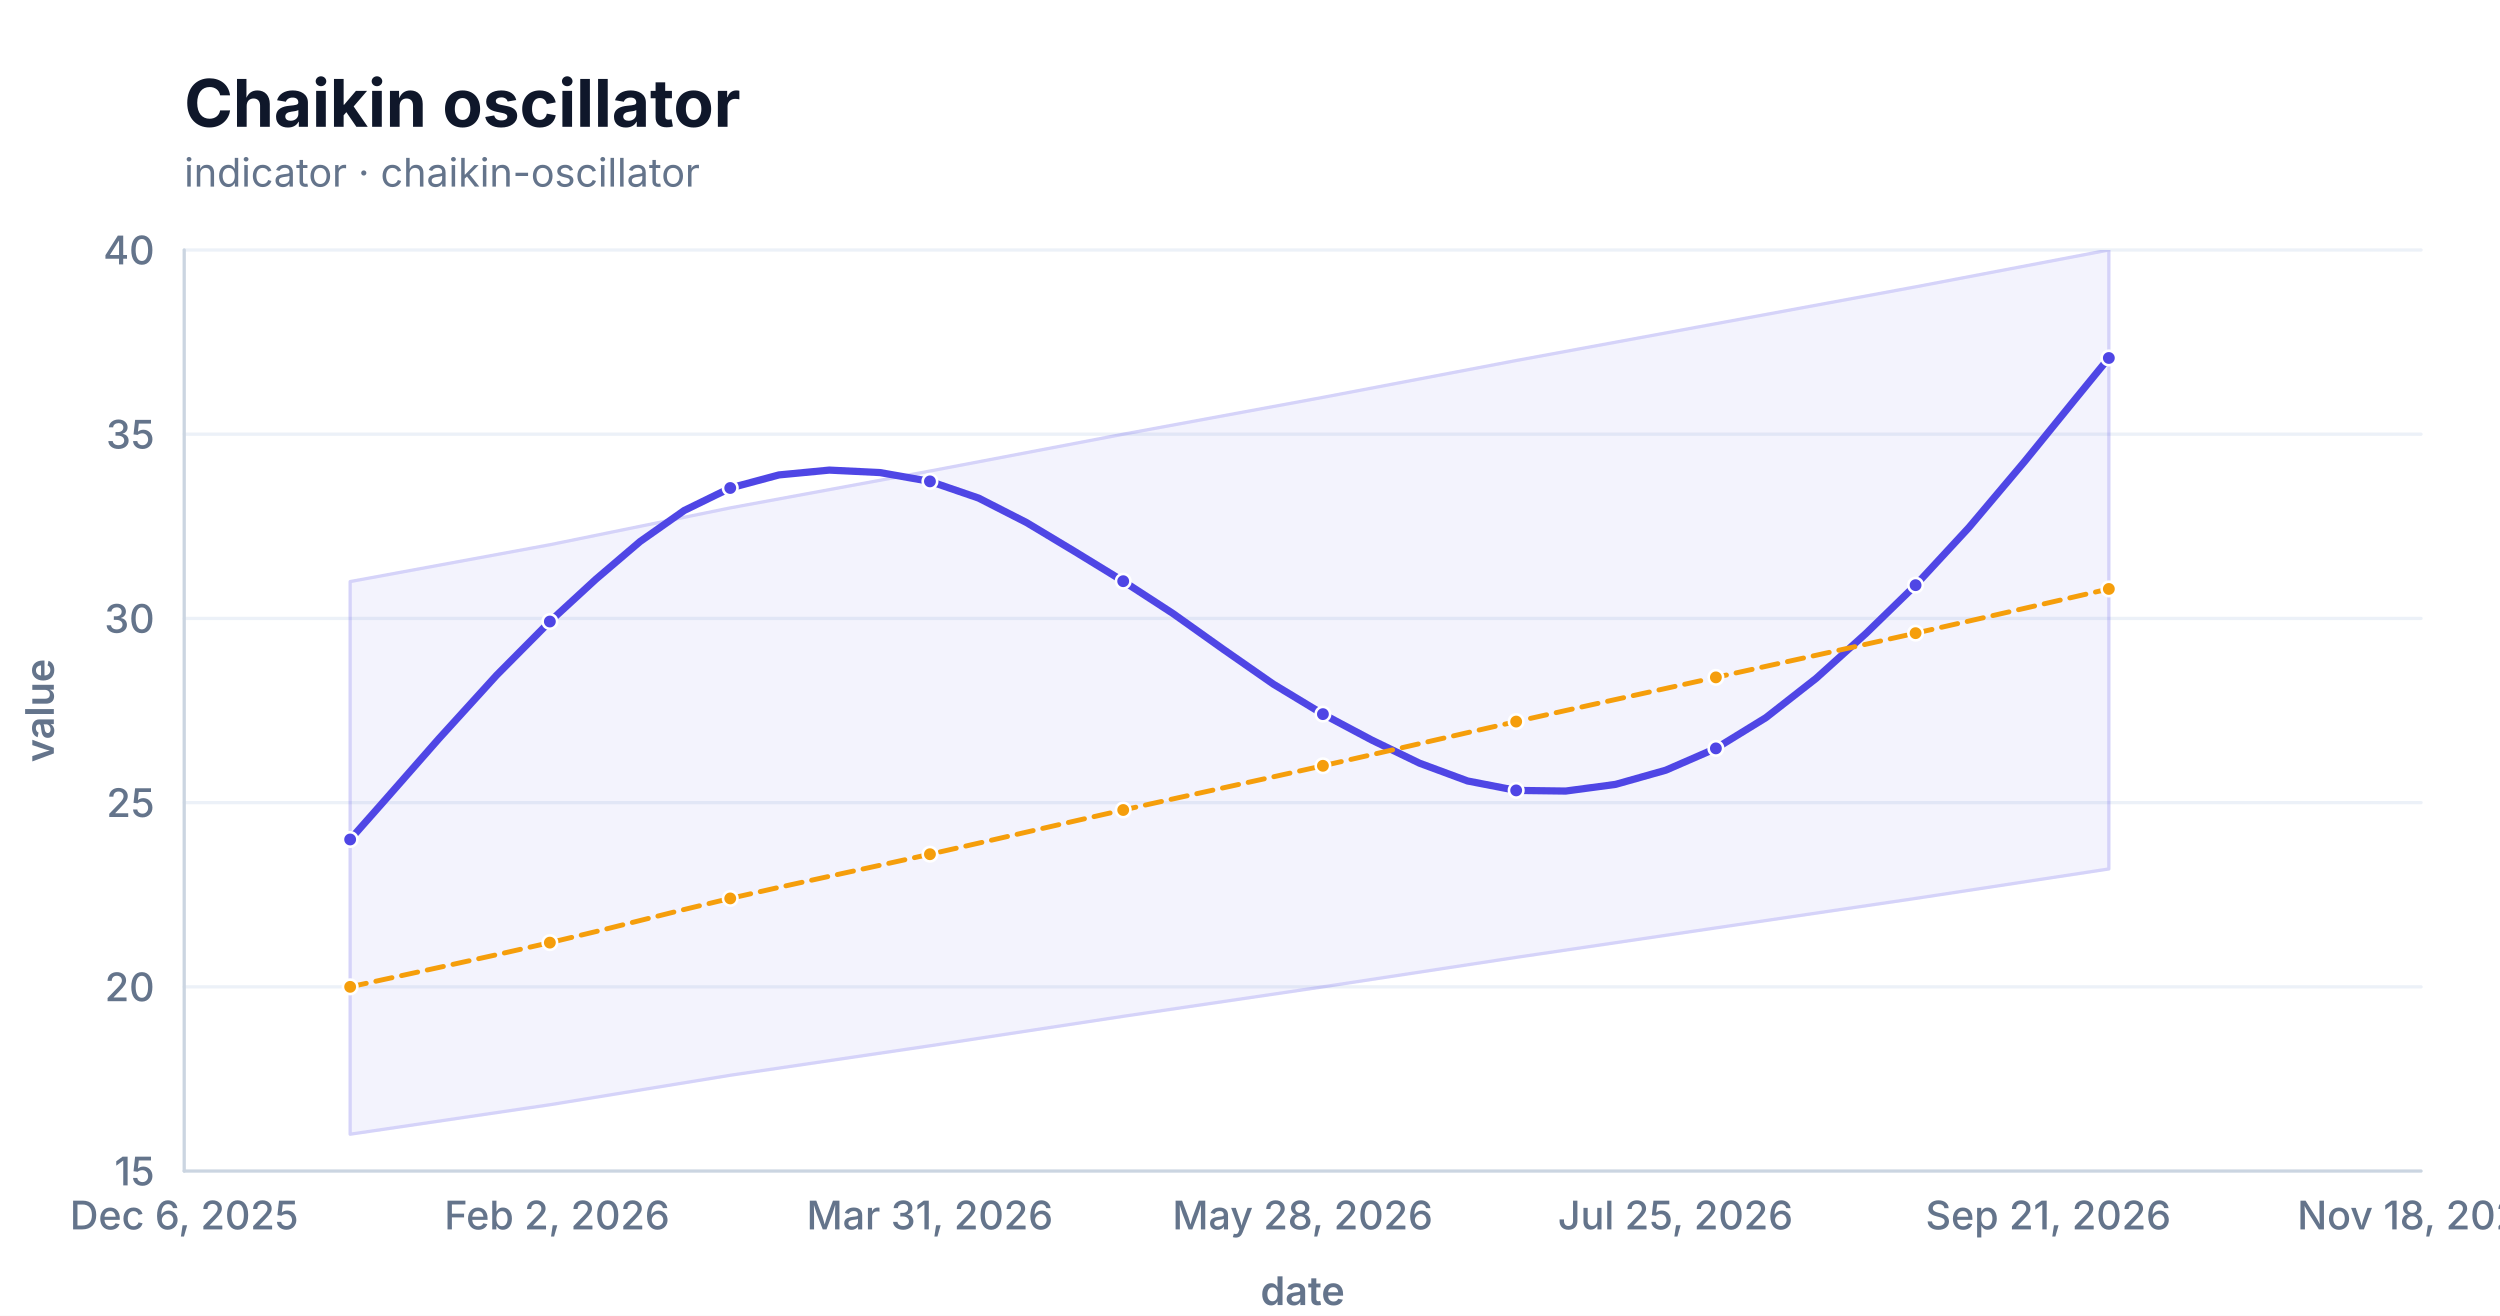
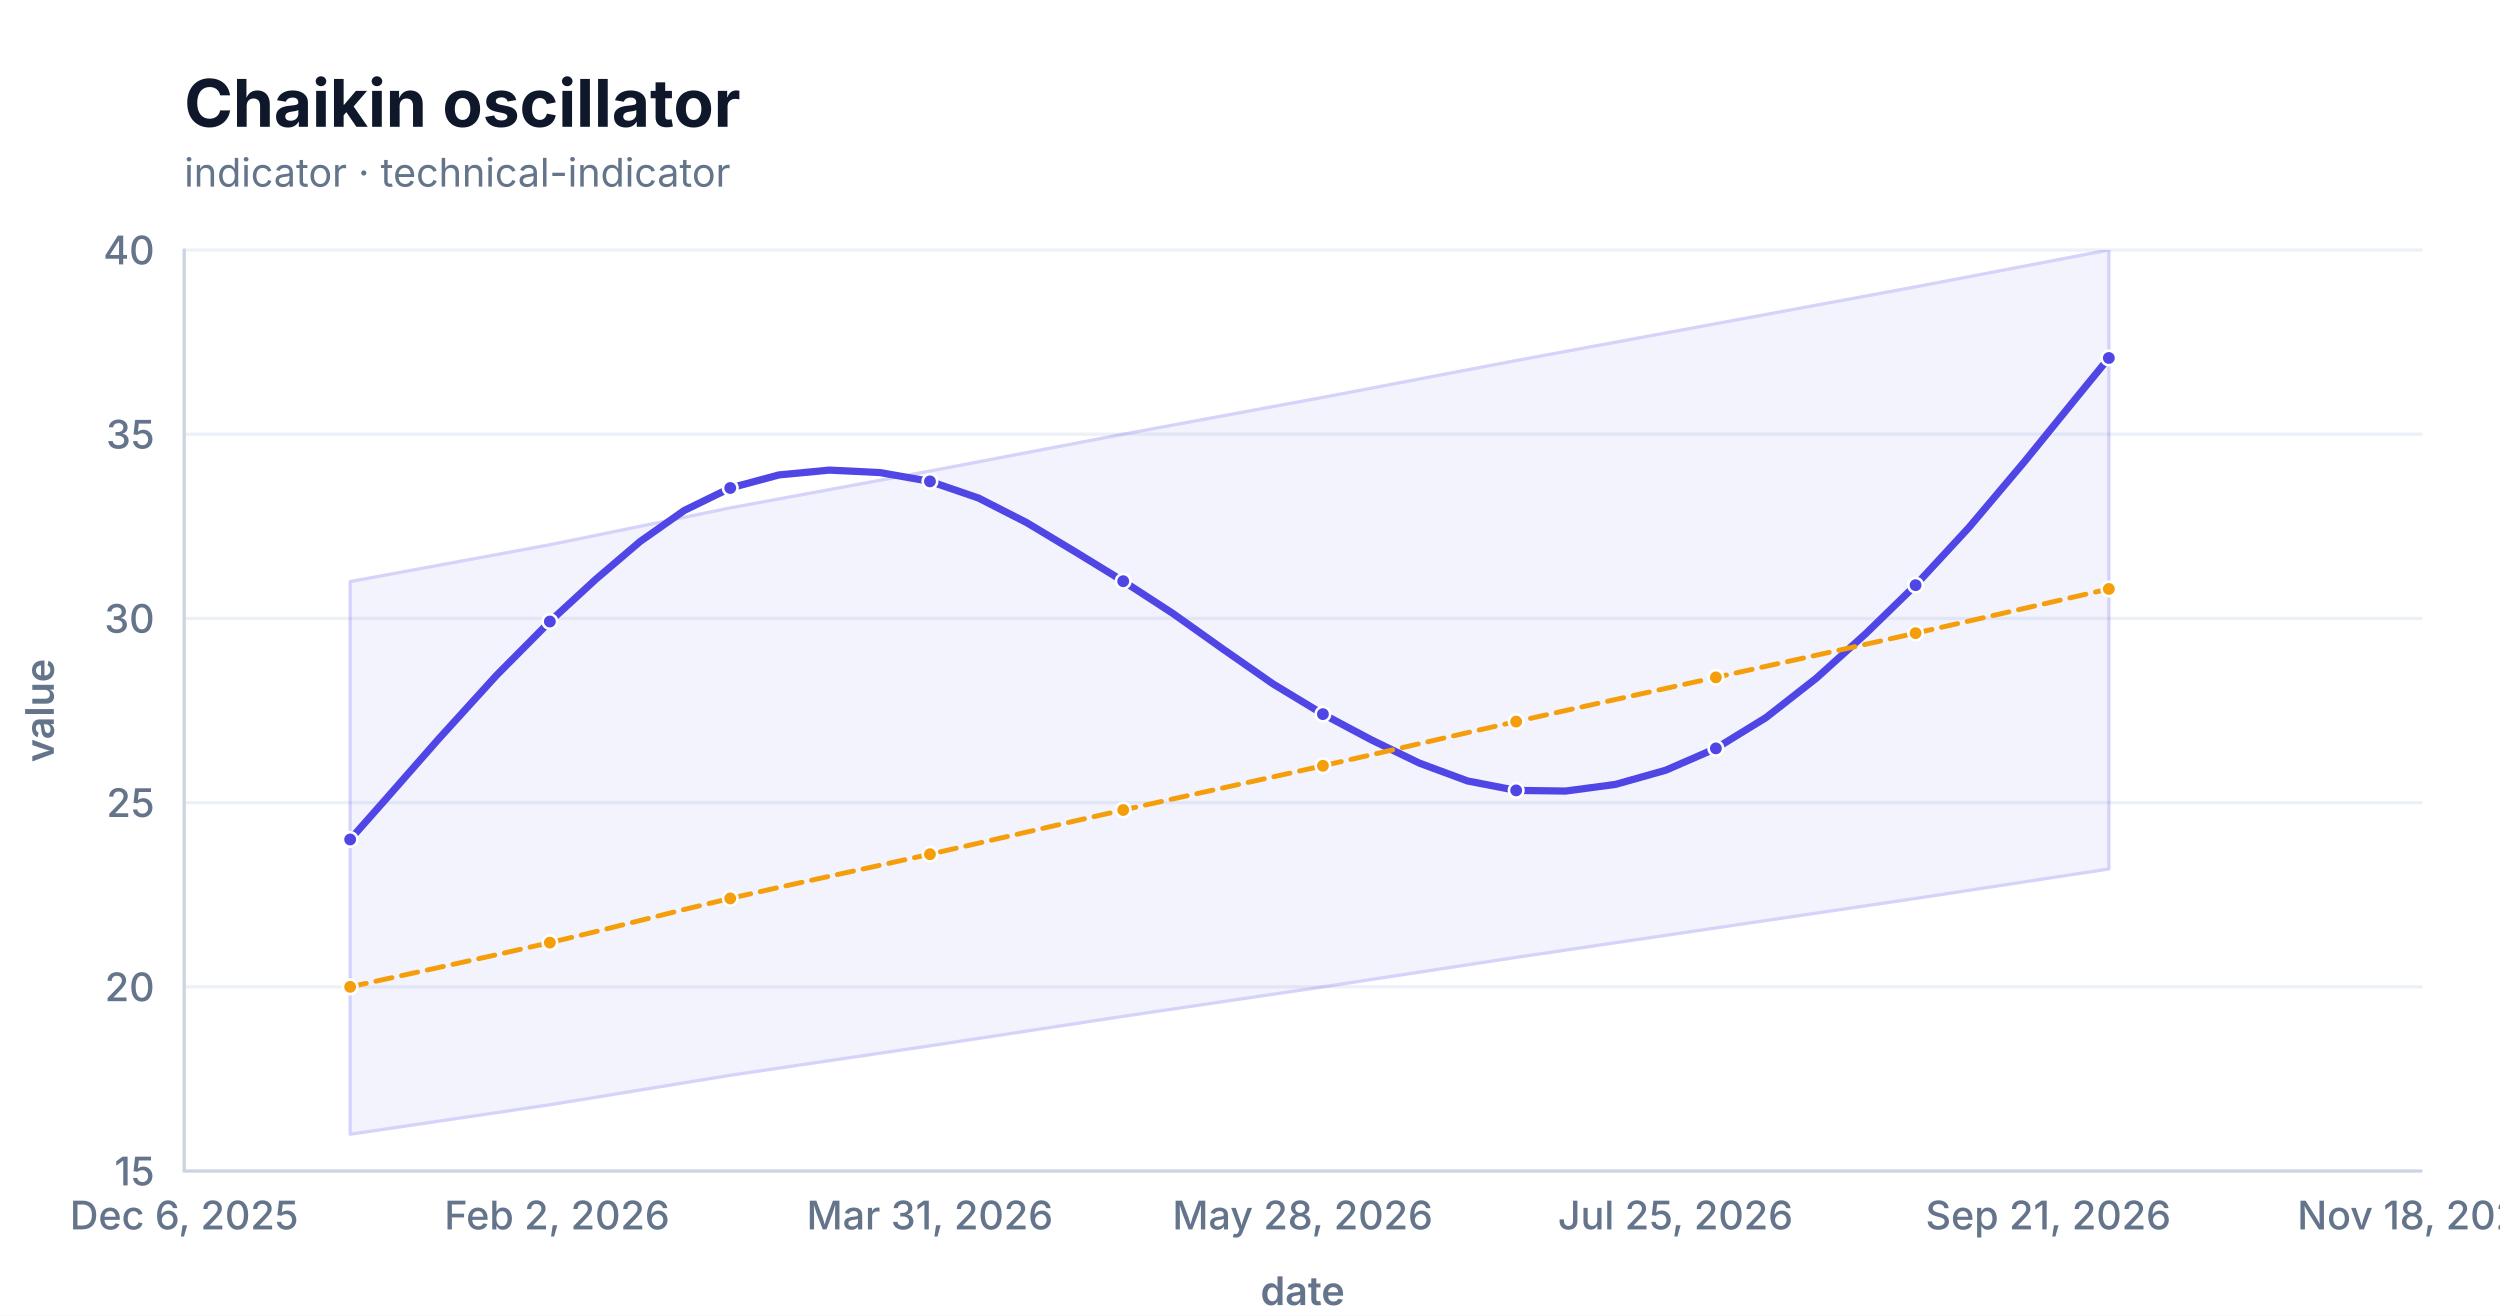
<svg xmlns="http://www.w3.org/2000/svg" width="760" height="400" viewBox="0 0 760 400" role="img" aria-labelledby="title description">
  <defs>
    <clipPath id="clip-1">
      <rect x="56" y="76" width="680" height="280" />
    </clipPath>
  </defs>
  <rect width="100%" height="100%" fill="#ffffff" />
  <g data-scene-node="scene:root">
    <line data-scene-node="axis-y:grid:1" opacity="0.82" x1="56" y1="300" x2="736" y2="300" fill="none" stroke="#e8eef6" stroke-width="1" stroke-linecap="round" />
    <line data-scene-node="axis-y:grid:2" opacity="0.82" x1="56" y1="244" x2="736" y2="244" fill="none" stroke="#e8eef6" stroke-width="1" stroke-linecap="round" />
    <line data-scene-node="axis-y:grid:3" opacity="0.82" x1="56" y1="188" x2="736" y2="188" fill="none" stroke="#e8eef6" stroke-width="1" stroke-linecap="round" />
    <line data-scene-node="axis-y:grid:4" opacity="0.82" x1="56" y1="132" x2="736" y2="132" fill="none" stroke="#e8eef6" stroke-width="1" stroke-linecap="round" />
    <line data-scene-node="axis-y:grid:5" opacity="0.82" x1="56" y1="76" x2="736" y2="76" fill="none" stroke="#e8eef6" stroke-width="1" stroke-linecap="round" />
    <g data-scene-node="layer-0:group" clip-path="url(#clip-1)">
      <path data-scene-node="layer-0:indicator-band" opacity="0.24" d="M 106.447 176.8 L 167.157 165.6 L 221.993 154.4 L 282.703 143.2 L 341.455 132 L 402.165 120.8 L 460.917 109.6 L 521.628 98.4 L 582.338 87.2 L 641.09 76 L 641.09 264.16 L 582.338 273.12 L 521.628 282.08 L 460.917 291.04 L 402.165 300 L 341.455 308.96 L 282.703 317.92 L 221.993 326.88 L 167.157 335.84 L 106.447 344.8 Z" fill="#4f46e547" stroke="#4f46e5" stroke-width="1" stroke-linejoin="round" />
      <path data-scene-node="layer-0:indicator-line:0" d="M 106.447 255.2 L 117.494 242.693 L 133.375 224.609 L 150.97 205.257 L 167.157 188.944 L 181.142 176.087 L 194.575 164.632 L 208.008 155.184 L 221.993 148.35 L 236.803 144.376 L 252.103 142.911 L 267.525 143.663 L 282.703 146.34 L 297.483 151.415 L 312.079 158.861 L 326.675 167.632 L 341.455 176.684 L 356.541 186.483 L 371.81 197.336 L 387.08 207.966 L 402.165 217.094 L 416.945 224.944 L 431.541 232.011 L 446.138 237.416 L 460.917 240.281 L 475.957 240.481 L 491.15 238.446 L 506.404 234.137 L 521.628 227.51 L 536.851 218.152 L 552.105 206.219 L 567.298 192.527 L 582.338 177.892 L 598.541 160.375 L 615.509 140.259 L 630.579 121.695 L 641.09 108.829" fill="none" stroke="#4f46e5" stroke-width="2.2" stroke-linecap="round" stroke-linejoin="round" />
      <circle data-scene-node="layer-0:indicator-point:0:0" cx="106.447" cy="255.2" r="2.2" fill="#4f46e5" stroke="#ffffff" stroke-width="0.8" />
      <circle data-scene-node="layer-0:indicator-point:0:1" cx="167.157" cy="188.944" r="2.2" fill="#4f46e5" stroke="#ffffff" stroke-width="0.8" />
      <circle data-scene-node="layer-0:indicator-point:0:2" cx="221.993" cy="148.35" r="2.2" fill="#4f46e5" stroke="#ffffff" stroke-width="0.8" />
      <circle data-scene-node="layer-0:indicator-point:0:3" cx="282.703" cy="146.34" r="2.2" fill="#4f46e5" stroke="#ffffff" stroke-width="0.8" />
      <circle data-scene-node="layer-0:indicator-point:0:4" cx="341.455" cy="176.684" r="2.2" fill="#4f46e5" stroke="#ffffff" stroke-width="0.8" />
      <circle data-scene-node="layer-0:indicator-point:0:5" cx="402.165" cy="217.094" r="2.2" fill="#4f46e5" stroke="#ffffff" stroke-width="0.8" />
      <circle data-scene-node="layer-0:indicator-point:0:6" cx="460.917" cy="240.281" r="2.2" fill="#4f46e5" stroke="#ffffff" stroke-width="0.8" />
      <circle data-scene-node="layer-0:indicator-point:0:7" cx="521.628" cy="227.51" r="2.2" fill="#4f46e5" stroke="#ffffff" stroke-width="0.8" />
      <circle data-scene-node="layer-0:indicator-point:0:8" cx="582.338" cy="177.892" r="2.2" fill="#4f46e5" stroke="#ffffff" stroke-width="0.8" />
      <circle data-scene-node="layer-0:indicator-point:0:9" cx="641.09" cy="108.829" r="2.2" fill="#4f46e5" stroke="#ffffff" stroke-width="0.8" />
      <path data-scene-node="layer-0:indicator-line:1" d="M 106.447 300 L 117.494 297.585 L 133.375 294.12 L 150.97 290.235 L 167.157 286.56 L 181.142 283.2 L 194.575 279.84 L 208.008 276.48 L 221.993 273.12 L 236.803 269.76 L 252.103 266.4 L 267.525 263.04 L 282.703 259.68 L 297.483 256.32 L 312.079 252.96 L 326.675 249.6 L 341.455 246.24 L 356.541 242.88 L 371.81 239.52 L 387.08 236.16 L 402.165 232.8 L 416.945 229.44 L 431.541 226.08 L 446.138 222.72 L 460.917 219.36 L 475.957 216 L 491.15 212.64 L 506.404 209.28 L 521.628 205.92 L 536.851 202.56 L 552.105 199.2 L 567.298 195.84 L 582.338 192.48 L 598.541 188.805 L 615.509 184.92 L 630.579 181.455 L 641.09 179.04" fill="none" stroke="#f59e0b" stroke-width="1.5" stroke-dasharray="5 3" stroke-linecap="round" stroke-linejoin="round" />
      <circle data-scene-node="layer-0:indicator-point:1:0" cx="106.447" cy="300" r="2.2" fill="#f59e0b" stroke="#ffffff" stroke-width="0.8" />
      <circle data-scene-node="layer-0:indicator-point:1:1" cx="167.157" cy="286.56" r="2.2" fill="#f59e0b" stroke="#ffffff" stroke-width="0.8" />
      <circle data-scene-node="layer-0:indicator-point:1:2" cx="221.993" cy="273.12" r="2.2" fill="#f59e0b" stroke="#ffffff" stroke-width="0.8" />
      <circle data-scene-node="layer-0:indicator-point:1:3" cx="282.703" cy="259.68" r="2.2" fill="#f59e0b" stroke="#ffffff" stroke-width="0.8" />
      <circle data-scene-node="layer-0:indicator-point:1:4" cx="341.455" cy="246.24" r="2.2" fill="#f59e0b" stroke="#ffffff" stroke-width="0.8" />
      <circle data-scene-node="layer-0:indicator-point:1:5" cx="402.165" cy="232.8" r="2.2" fill="#f59e0b" stroke="#ffffff" stroke-width="0.8" />
      <circle data-scene-node="layer-0:indicator-point:1:6" cx="460.917" cy="219.36" r="2.2" fill="#f59e0b" stroke="#ffffff" stroke-width="0.8" />
      <circle data-scene-node="layer-0:indicator-point:1:7" cx="521.628" cy="205.92" r="2.2" fill="#f59e0b" stroke="#ffffff" stroke-width="0.8" />
      <circle data-scene-node="layer-0:indicator-point:1:8" cx="582.338" cy="192.48" r="2.2" fill="#f59e0b" stroke="#ffffff" stroke-width="0.8" />
      <circle data-scene-node="layer-0:indicator-point:1:9" cx="641.09" cy="179.04" r="2.2" fill="#f59e0b" stroke="#ffffff" stroke-width="0.8" />
    </g>
    <line data-scene-node="axis-x:line" x1="56" y1="356" x2="736" y2="356" fill="none" stroke="#cbd5e1" stroke-width="1" stroke-linecap="round" />
    <line data-scene-node="axis-y:line" x1="56" y1="76" x2="56" y2="356" fill="none" stroke="#cbd5e1" stroke-width="1" stroke-linecap="round" />
    <text data-scene-node="axis-x:label:0" x="56" y="365" fill="#64748b" font-family="Inter, ui-sans-serif, system-ui, -apple-system, BlinkMacSystemFont, &quot;Segoe UI&quot;, sans-serif" font-size="12" font-weight="500" text-anchor="middle" dominant-baseline="text-before-edge">Dec 6, 2025</text>
    <text data-scene-node="axis-x:label:1" x="169.333" y="365" fill="#64748b" font-family="Inter, ui-sans-serif, system-ui, -apple-system, BlinkMacSystemFont, &quot;Segoe UI&quot;, sans-serif" font-size="12" font-weight="500" text-anchor="middle" dominant-baseline="text-before-edge">Feb 2, 2026</text>
    <text data-scene-node="axis-x:label:2" x="282.667" y="365" fill="#64748b" font-family="Inter, ui-sans-serif, system-ui, -apple-system, BlinkMacSystemFont, &quot;Segoe UI&quot;, sans-serif" font-size="12" font-weight="500" text-anchor="middle" dominant-baseline="text-before-edge">Mar 31, 2026</text>
    <text data-scene-node="axis-x:label:3" x="396" y="365" fill="#64748b" font-family="Inter, ui-sans-serif, system-ui, -apple-system, BlinkMacSystemFont, &quot;Segoe UI&quot;, sans-serif" font-size="12" font-weight="500" text-anchor="middle" dominant-baseline="text-before-edge">May 28, 2026</text>
    <text data-scene-node="axis-x:label:4" x="509.333" y="365" fill="#64748b" font-family="Inter, ui-sans-serif, system-ui, -apple-system, BlinkMacSystemFont, &quot;Segoe UI&quot;, sans-serif" font-size="12" font-weight="500" text-anchor="middle" dominant-baseline="text-before-edge">Jul 25, 2026</text>
    <text data-scene-node="axis-x:label:5" x="622.667" y="365" fill="#64748b" font-family="Inter, ui-sans-serif, system-ui, -apple-system, BlinkMacSystemFont, &quot;Segoe UI&quot;, sans-serif" font-size="12" font-weight="500" text-anchor="middle" dominant-baseline="text-before-edge">Sep 21, 2026</text>
    <text data-scene-node="axis-x:label:6" x="736" y="365" fill="#64748b" font-family="Inter, ui-sans-serif, system-ui, -apple-system, BlinkMacSystemFont, &quot;Segoe UI&quot;, sans-serif" font-size="12" font-weight="500" text-anchor="middle" dominant-baseline="text-before-edge">Nov 18, 2026</text>
    <text data-scene-node="axis-x:title" x="396" y="388" fill="#64748b" font-family="Inter, ui-sans-serif, system-ui, -apple-system, BlinkMacSystemFont, &quot;Segoe UI&quot;, sans-serif" font-size="12" font-weight="600" text-anchor="middle" dominant-baseline="text-before-edge">date</text>
    <text data-scene-node="axis-y:label:0" x="47" y="356" fill="#64748b" font-family="Inter, ui-sans-serif, system-ui, -apple-system, BlinkMacSystemFont, &quot;Segoe UI&quot;, sans-serif" font-size="12" font-weight="500" text-anchor="end" dominant-baseline="central">15</text>
    <text data-scene-node="axis-y:label:1" x="47" y="300" fill="#64748b" font-family="Inter, ui-sans-serif, system-ui, -apple-system, BlinkMacSystemFont, &quot;Segoe UI&quot;, sans-serif" font-size="12" font-weight="500" text-anchor="end" dominant-baseline="central">20</text>
    <text data-scene-node="axis-y:label:2" x="47" y="244" fill="#64748b" font-family="Inter, ui-sans-serif, system-ui, -apple-system, BlinkMacSystemFont, &quot;Segoe UI&quot;, sans-serif" font-size="12" font-weight="500" text-anchor="end" dominant-baseline="central">25</text>
    <text data-scene-node="axis-y:label:3" x="47" y="188" fill="#64748b" font-family="Inter, ui-sans-serif, system-ui, -apple-system, BlinkMacSystemFont, &quot;Segoe UI&quot;, sans-serif" font-size="12" font-weight="500" text-anchor="end" dominant-baseline="central">30</text>
    <text data-scene-node="axis-y:label:4" x="47" y="132" fill="#64748b" font-family="Inter, ui-sans-serif, system-ui, -apple-system, BlinkMacSystemFont, &quot;Segoe UI&quot;, sans-serif" font-size="12" font-weight="500" text-anchor="end" dominant-baseline="central">35</text>
    <text data-scene-node="axis-y:label:5" x="47" y="76" fill="#64748b" font-family="Inter, ui-sans-serif, system-ui, -apple-system, BlinkMacSystemFont, &quot;Segoe UI&quot;, sans-serif" font-size="12" font-weight="500" text-anchor="end" dominant-baseline="central">40</text>
    <text data-scene-node="axis-y:title" x="12" y="216" fill="#64748b" font-family="Inter, ui-sans-serif, system-ui, -apple-system, BlinkMacSystemFont, &quot;Segoe UI&quot;, sans-serif" font-size="12" font-weight="600" text-anchor="middle" dominant-baseline="central" transform="rotate(-90 12 216)">value</text>
    <text data-scene-node="chart:title" x="56" y="24" fill="#0f172a" font-family="Inter, ui-sans-serif, system-ui, -apple-system, BlinkMacSystemFont, &quot;Segoe UI&quot;, sans-serif" font-size="20" font-weight="700" text-anchor="start" dominant-baseline="text-before-edge">Chaikin oscillator</text>
-     <text data-scene-node="chart:subtitle" x="56" y="48" fill="#64748b" font-family="Inter, ui-sans-serif, system-ui, -apple-system, BlinkMacSystemFont, &quot;Segoe UI&quot;, sans-serif" font-size="12" font-weight="400" text-anchor="start" dominant-baseline="text-before-edge">indicator · chaikin-oscillator</text>
+     <text data-scene-node="chart:subtitle" x="56" y="48" fill="#64748b" font-family="Inter, ui-sans-serif, system-ui, -apple-system, BlinkMacSystemFont, &quot;Segoe UI&quot;, sans-serif" font-size="12" font-weight="400" text-anchor="start" dominant-baseline="text-before-edge">indicator · technical-indicator</text>
  </g>
</svg>
